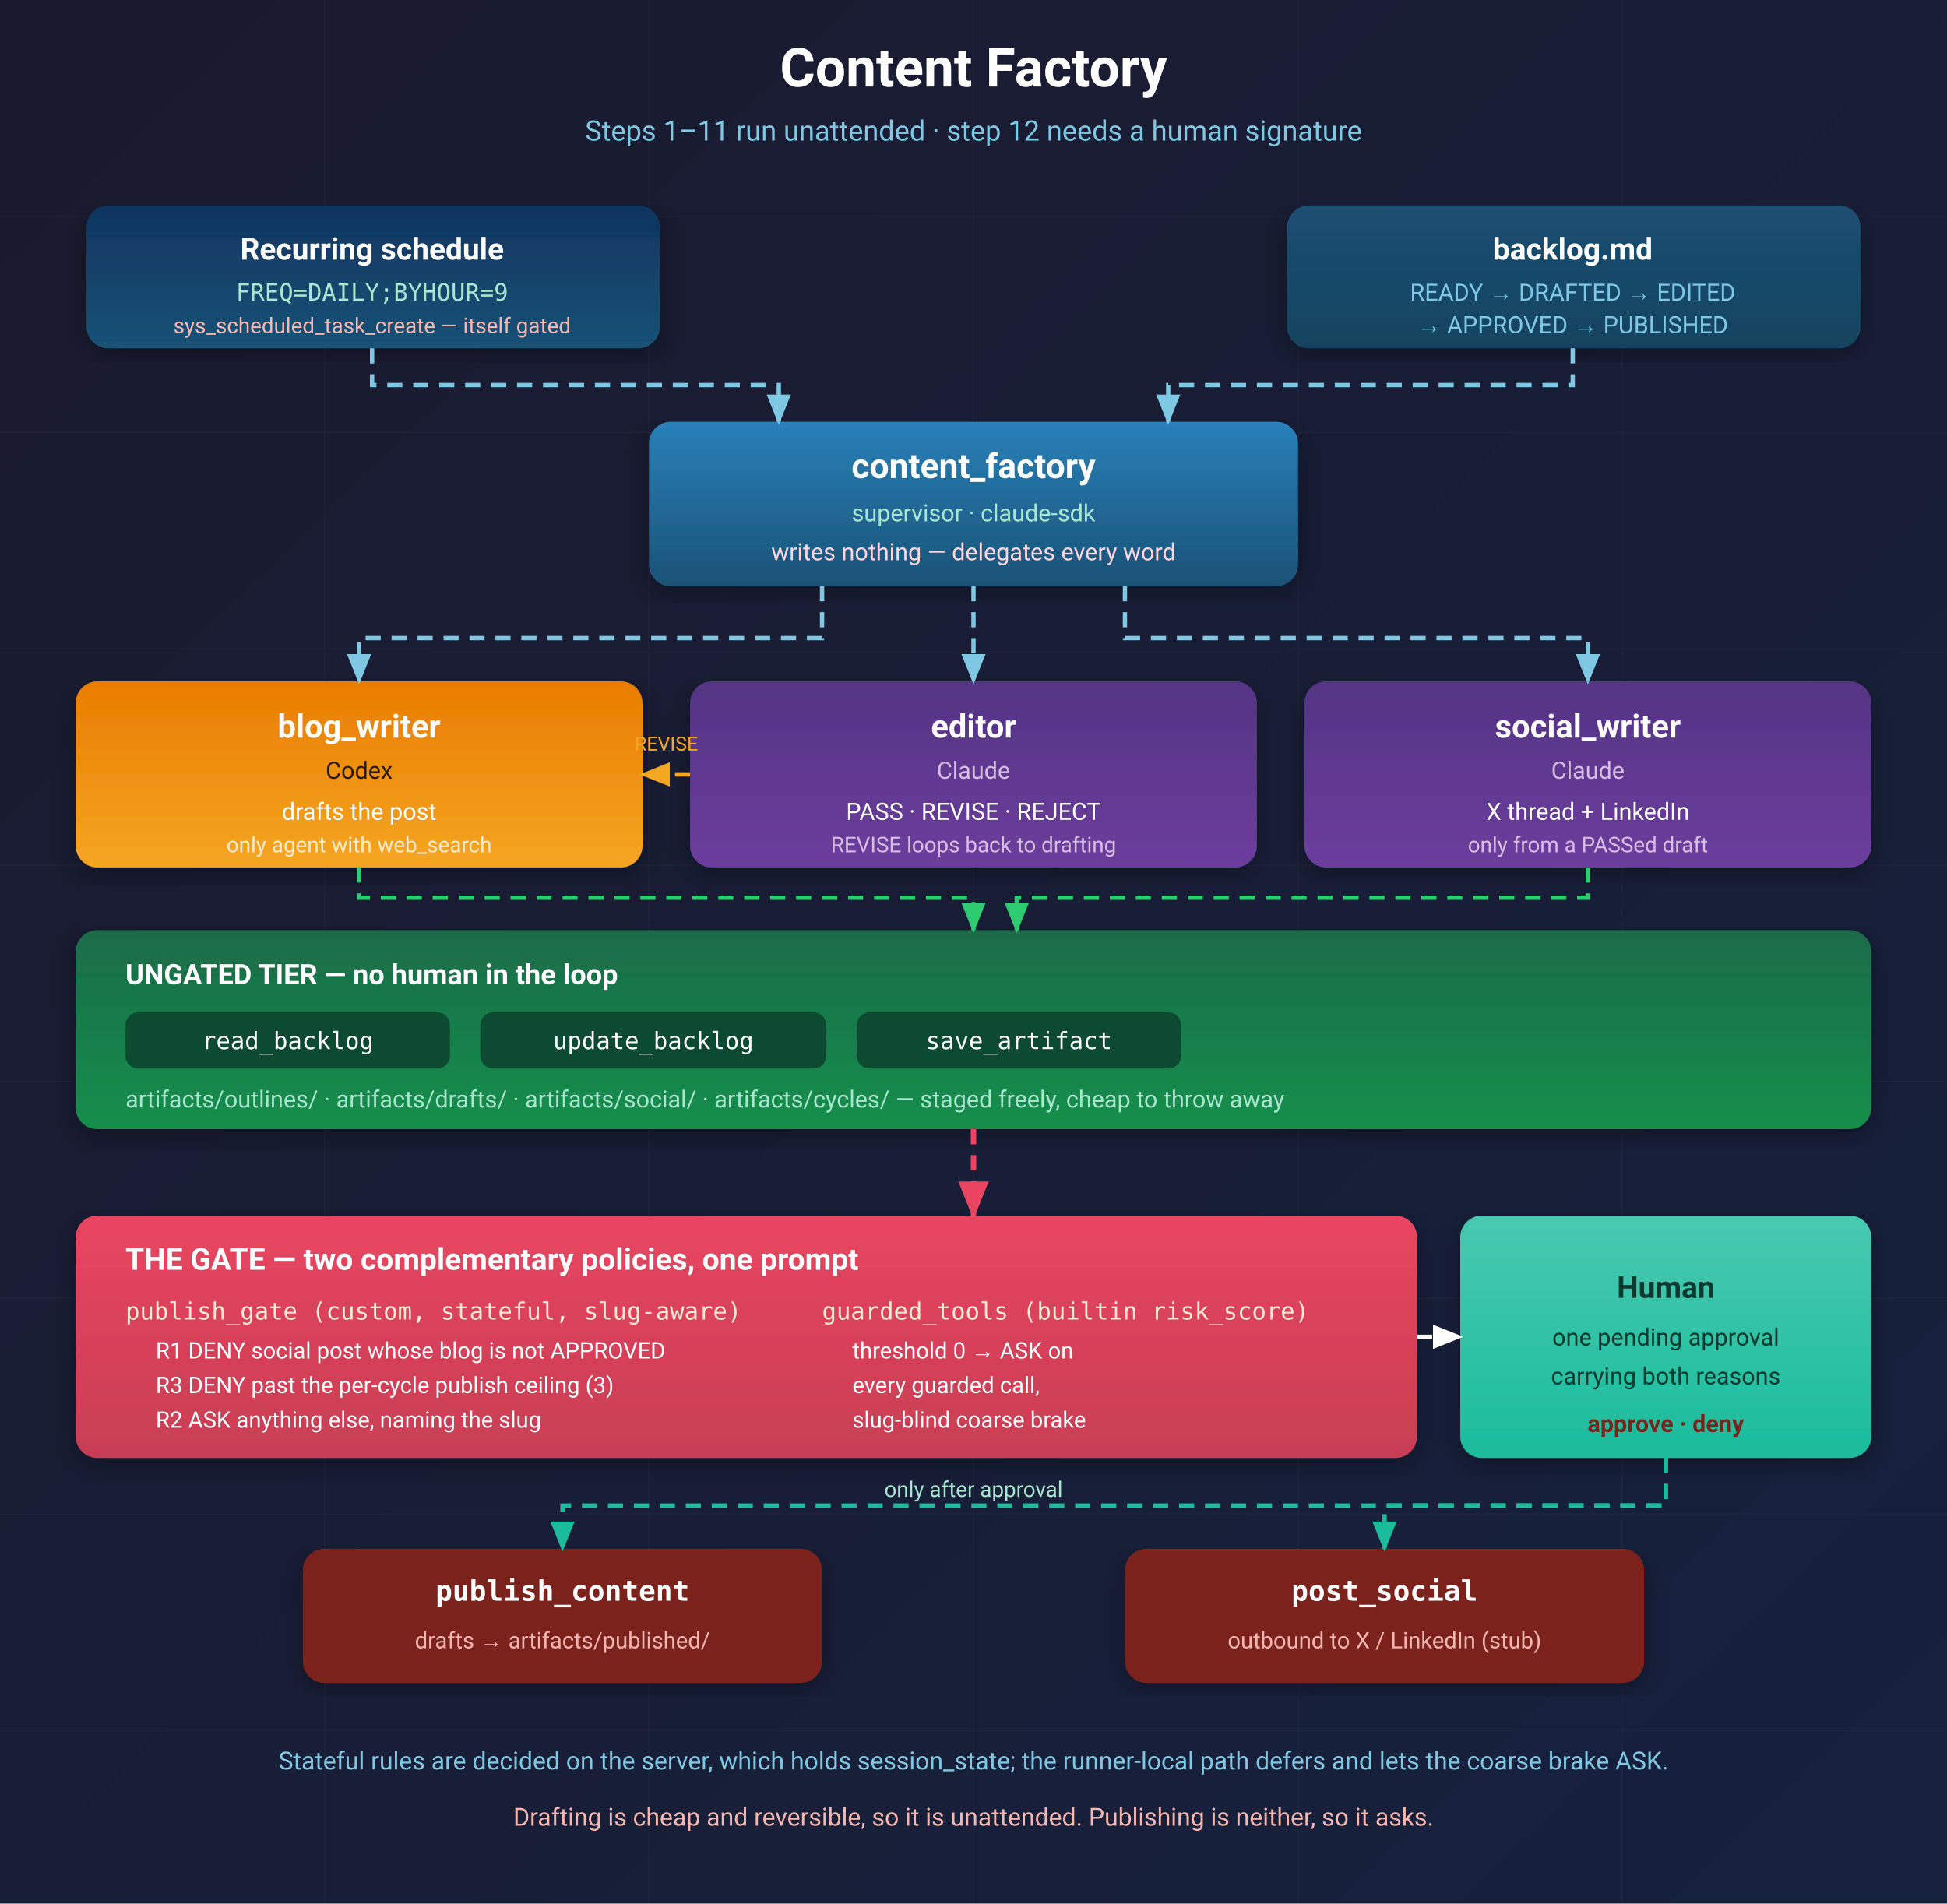
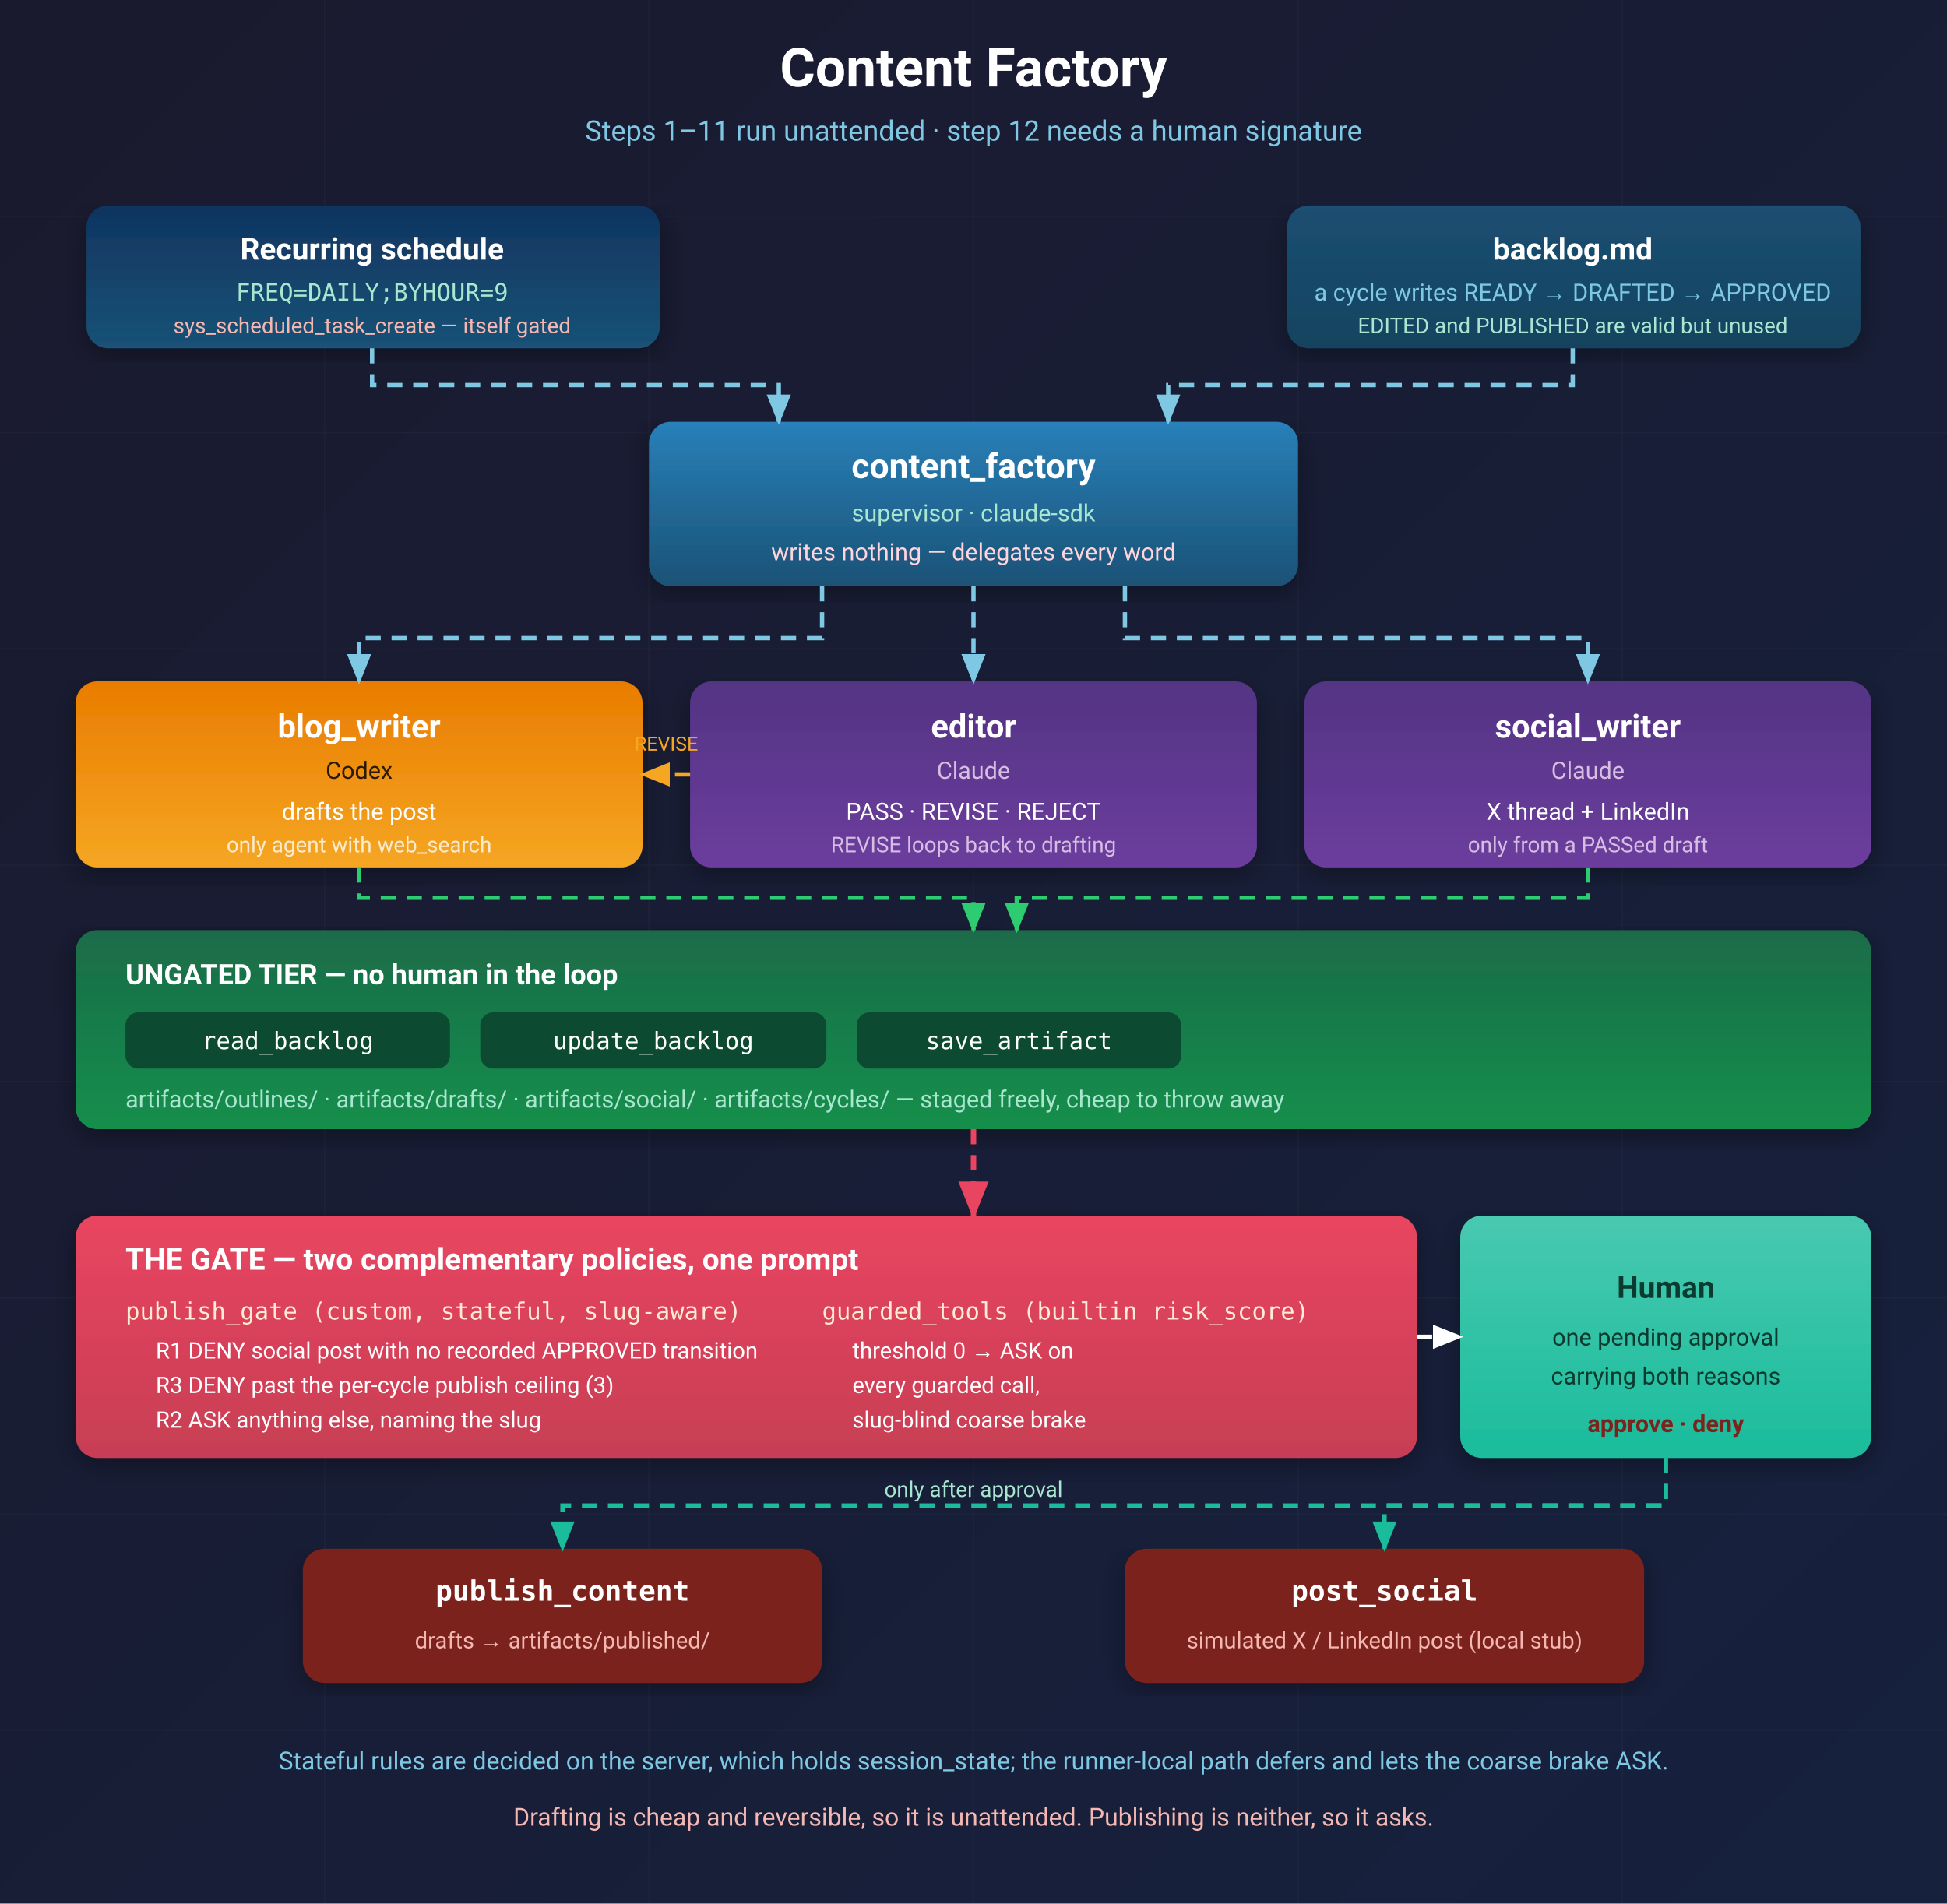
<svg xmlns="http://www.w3.org/2000/svg" viewBox="0 0 900 880" font-family="'Segoe UI', Roboto, 'Helvetica Neue', Arial, sans-serif">
  <defs>
    <linearGradient id="bg" x1="0%" y1="0%" x2="100%" y2="100%">
      <stop offset="0%" stop-color="#1a1a2e" />
      <stop offset="100%" stop-color="#16213e" />
    </linearGradient>
    <linearGradient id="userG" x1="0%" y1="0%" x2="0%" y2="100%">
      <stop offset="0%" stop-color="#48c9b0" />
      <stop offset="100%" stop-color="#1abc9c" />
    </linearGradient>
    <linearGradient id="agentG" x1="0%" y1="0%" x2="0%" y2="100%">
      <stop offset="0%" stop-color="#2980b9" />
      <stop offset="100%" stop-color="#1a5276" />
    </linearGradient>
    <linearGradient id="codexG" x1="0%" y1="0%" x2="0%" y2="100%">
      <stop offset="0%" stop-color="#e97c00" />
      <stop offset="100%" stop-color="#f5a623" />
    </linearGradient>
    <linearGradient id="claudeG" x1="0%" y1="0%" x2="0%" y2="100%">
      <stop offset="0%" stop-color="#533483" />
      <stop offset="100%" stop-color="#6c3d9e" />
    </linearGradient>
    <linearGradient id="policyG" x1="0%" y1="0%" x2="0%" y2="100%">
      <stop offset="0%" stop-color="#e94560" />
      <stop offset="100%" stop-color="#c73e54" />
    </linearGradient>
    <linearGradient id="freeG" x1="0%" y1="0%" x2="0%" y2="100%">
      <stop offset="0%" stop-color="#1b6b4a" />
      <stop offset="100%" stop-color="#148f4b" />
    </linearGradient>
    <linearGradient id="schedG" x1="0%" y1="0%" x2="0%" y2="100%">
      <stop offset="0%" stop-color="#0f3460" />
      <stop offset="100%" stop-color="#1a5276" />
    </linearGradient>
    <linearGradient id="dbG" x1="0%" y1="0%" x2="0%" y2="100%">
      <stop offset="0%" stop-color="#1b4f72" />
      <stop offset="100%" stop-color="#154360" />
    </linearGradient>
    <filter id="shadow" x="-5%" y="-5%" width="110%" height="115%">
      <feDropShadow dx="0" dy="3" stdDeviation="6" flood-color="#000" flood-opacity="0.35" />
    </filter>
    <marker id="arr" viewBox="0 0 10 10" refX="9" refY="5" markerWidth="7" markerHeight="7" orient="auto-start-reverse">
      <path d="M 0 1 L 10 5 L 0 9 z" fill="#7ec8e3" />
    </marker>
    <marker id="arrAmber" viewBox="0 0 10 10" refX="9" refY="5" markerWidth="7" markerHeight="7" orient="auto-start-reverse">
      <path d="M 0 1 L 10 5 L 0 9 z" fill="#f5a623" />
    </marker>
    <marker id="arrRed" viewBox="0 0 10 10" refX="9" refY="5" markerWidth="7" markerHeight="7" orient="auto-start-reverse">
      <path d="M 0 1 L 10 5 L 0 9 z" fill="#e94560" />
    </marker>
    <marker id="arrGreen" viewBox="0 0 10 10" refX="9" refY="5" markerWidth="7" markerHeight="7" orient="auto-start-reverse">
      <path d="M 0 1 L 10 5 L 0 9 z" fill="#2ecc71" />
    </marker>
    <marker id="arrTeal" viewBox="0 0 10 10" refX="9" refY="5" markerWidth="7" markerHeight="7" orient="auto-start-reverse">
      <path d="M 0 1 L 10 5 L 0 9 z" fill="#1abc9c" />
    </marker>
    <marker id="arrWhite" viewBox="0 0 10 10" refX="9" refY="5" markerWidth="7" markerHeight="7" orient="auto-start-reverse">
      <path d="M 0 1 L 10 5 L 0 9 z" fill="#fff" />
    </marker>
  </defs>
  <style>
    /* Dash pattern stays a presentation attribute so static renderers (and the
       exported PNG) show clean dashed connectors; only the offset animates. */
    .flow      { animation: march 0.9s linear infinite; }
    .flow-rev  { animation: marchRev 1.1s linear infinite; }
    /* Gated hops march slowly — the animation itself says "this waits". */
    .flow-slow { animation: march 2.6s linear infinite; }

    /* Phase offsets make the pipeline read as one sequential flow. */
    .s1 { animation-delay: 0s;    }
    .s2 { animation-delay: -0.2s; }
    .s3 { animation-delay: -0.4s; }
    .s4 { animation-delay: -0.6s; }

    @keyframes march    { to { stroke-dashoffset: -12; } }
    @keyframes marchRev { to { stroke-dashoffset:  12; } }

    @media (prefers-reduced-motion: reduce) {
      .flow, .flow-rev, .flow-slow { animation: none; }
    }
  </style>
  <rect width="900" height="880" fill="url(#bg)" />
  <g opacity="0.03" stroke="#fff" stroke-width="0.5">
    <line x1="0" y1="100" x2="900" y2="100" />
    <line x1="0" y1="200" x2="900" y2="200" />
    <line x1="0" y1="300" x2="900" y2="300" />
    <line x1="0" y1="400" x2="900" y2="400" />
    <line x1="0" y1="500" x2="900" y2="500" />
    <line x1="0" y1="600" x2="900" y2="600" />
    <line x1="0" y1="700" x2="900" y2="700" />
    <line x1="0" y1="800" x2="900" y2="800" />
    <line x1="150" y1="0" x2="150" y2="880" />
    <line x1="300" y1="0" x2="300" y2="880" />
    <line x1="450" y1="0" x2="450" y2="880" />
    <line x1="600" y1="0" x2="600" y2="880" />
    <line x1="750" y1="0" x2="750" y2="880" />
  </g>
  <text x="450" y="40" text-anchor="middle" font-size="25" font-weight="600" fill="#fff">Content Factory</text>
  <text x="450" y="65" text-anchor="middle" font-size="13" fill="#7ec8e3">Steps 1–11 run unattended · step 12 needs a human signature</text>
  <g filter="url(#shadow)">
    <rect x="40" y="95" width="265" height="66" rx="10" fill="url(#schedG)" />
    <rect x="595" y="95" width="265" height="66" rx="10" fill="url(#dbG)" />
  </g>
  <text x="172" y="120" text-anchor="middle" font-size="14" font-weight="600" fill="#fff">Recurring schedule</text>
  <text x="172" y="139" text-anchor="middle" font-size="11" font-family="monospace" fill="#a8e6cf">FREQ=DAILY;BYHOUR=9</text>
  <text x="172" y="154" text-anchor="middle" font-size="10" fill="#f5b7b1">sys_scheduled_task_create — itself gated</text>
  <text x="727" y="120" text-anchor="middle" font-size="14" font-weight="600" fill="#fff">backlog.md</text>
-   <text x="727" y="139" text-anchor="middle" font-size="11" fill="#7ec8e3">READY → DRAFTED → EDITED</text>
-   <text x="727" y="154" text-anchor="middle" font-size="11" fill="#7ec8e3">→ APPROVED → PUBLISHED</text>
+   <text x="727" y="139" text-anchor="middle" font-size="11" fill="#7ec8e3">a cycle writes READY → DRAFTED → APPROVED</text>
+   <text x="727" y="154" text-anchor="middle" font-size="10" fill="#a8e6cf">EDITED and PUBLISHED are valid but unused</text>
  <g filter="url(#shadow)">
    <rect x="300" y="195" width="300" height="76" rx="10" fill="url(#agentG)" />
  </g>
  <text x="450" y="221" text-anchor="middle" font-size="16" font-weight="600" fill="#fff">content_factory</text>
  <text x="450" y="241" text-anchor="middle" font-size="11" fill="#a8e6cf">supervisor · claude-sdk</text>
  <text x="450" y="259" text-anchor="middle" font-size="11" fill="#ffd5dd">writes nothing — delegates every word</text>
  <g stroke="#7ec8e3" stroke-width="2" fill="none" stroke-dasharray="7 5" marker-end="url(#arr)">
    <path class="flow s1" d="M 172 161 L 172 178 L 360 178 L 360 195" />
    <path class="flow s1" d="M 727 161 L 727 178 L 540 178 L 540 195" />
  </g>
  <g filter="url(#shadow)">
    <rect x="35" y="315" width="262" height="86" rx="10" fill="url(#codexG)" />
    <rect x="319" y="315" width="262" height="86" rx="10" fill="url(#claudeG)" />
    <rect x="603" y="315" width="262" height="86" rx="10" fill="url(#claudeG)" />
  </g>
  <text x="166" y="341" text-anchor="middle" font-size="15" font-weight="600" fill="#fff">blog_writer</text>
  <text x="166" y="360" text-anchor="middle" font-size="11" fill="#2c1a00">Codex</text>
  <text x="166" y="379" text-anchor="middle" font-size="11" fill="#fff">drafts the post</text>
  <text x="166" y="394" text-anchor="middle" font-size="10" fill="#fdebd0">only agent with web_search</text>
  <text x="450" y="341" text-anchor="middle" font-size="15" font-weight="600" fill="#fff">editor</text>
  <text x="450" y="360" text-anchor="middle" font-size="11" fill="#d7bde2">Claude</text>
  <text x="450" y="379" text-anchor="middle" font-size="11" fill="#fff">PASS · REVISE · REJECT</text>
  <text x="450" y="394" text-anchor="middle" font-size="10" fill="#d7bde2">REVISE loops back to drafting</text>
  <text x="734" y="341" text-anchor="middle" font-size="15" font-weight="600" fill="#fff">social_writer</text>
  <text x="734" y="360" text-anchor="middle" font-size="11" fill="#d7bde2">Claude</text>
  <text x="734" y="379" text-anchor="middle" font-size="11" fill="#fff">X thread + LinkedIn</text>
  <text x="734" y="394" text-anchor="middle" font-size="10" fill="#d7bde2">only from a PASSed draft</text>
  <g stroke="#7ec8e3" stroke-width="2" fill="none" stroke-dasharray="7 5" marker-end="url(#arr)">
    <path class="flow s2" d="M 380 271 L 380 295 L 166 295 L 166 315" />
    <path class="flow s2" d="M 450 271 L 450 315" />
    <path class="flow s2" d="M 520 271 L 520 295 L 734 295 L 734 315" />
  </g>
  <path class="flow-rev" d="M 319 358 L 297 358" stroke="#f5a623" stroke-width="2" fill="none" stroke-dasharray="7 5" marker-end="url(#arrAmber)" />
  <text x="308" y="347" text-anchor="middle" font-size="9" fill="#f5a623">REVISE</text>
  <g filter="url(#shadow)">
    <rect x="35" y="430" width="830" height="92" rx="10" fill="url(#freeG)" />
  </g>
  <text x="58" y="455" font-size="13" font-weight="600" fill="#fff">UNGATED TIER — no human in the loop</text>
  <g font-size="11" font-family="monospace" fill="#fff">
    <rect x="58" y="468" width="150" height="26" rx="6" fill="#0d4a32" />
    <text x="133" y="485" text-anchor="middle">read_backlog</text>
    <rect x="222" y="468" width="160" height="26" rx="6" fill="#0d4a32" />
    <text x="302" y="485" text-anchor="middle">update_backlog</text>
    <rect x="396" y="468" width="150" height="26" rx="6" fill="#0d4a32" />
    <text x="471" y="485" text-anchor="middle">save_artifact</text>
  </g>
  <text x="58" y="512" font-size="11" fill="#a8e6cf">artifacts/outlines/ · artifacts/drafts/ · artifacts/social/ · artifacts/cycles/ — staged freely, cheap to throw away</text>
  <g stroke="#2ecc71" stroke-width="2" fill="none" stroke-dasharray="7 5" marker-end="url(#arrGreen)">
    <path class="flow s3" d="M 166 401 L 166 415 L 450 415 L 450 430" />
    <path class="flow s3" d="M 734 401 L 734 415 L 470 415 L 470 430" />
  </g>
  <g filter="url(#shadow)">
    <rect x="35" y="562" width="620" height="112" rx="10" fill="url(#policyG)" />
    <rect x="675" y="562" width="190" height="112" rx="10" fill="url(#userG)" />
  </g>
  <text x="58" y="587" font-size="14" font-weight="600" fill="#fff">THE GATE — two complementary policies, one prompt</text>
  <text x="58" y="610" font-size="11" font-family="monospace" fill="#ffecd2">publish_gate  (custom, stateful, slug-aware)</text>
-   <text x="72" y="628" font-size="10.5" fill="#fff">R1  DENY  social post whose blog is not APPROVED</text>
+   <text x="72" y="628" font-size="10.5" fill="#fff">R1  DENY  social post with no recorded APPROVED transition</text>
  <text x="72" y="644" font-size="10.5" fill="#fff">R3  DENY  past the per-cycle publish ceiling (3)</text>
  <text x="72" y="660" font-size="10.5" fill="#fff">R2  ASK   anything else, naming the slug</text>
  <text x="380" y="610" font-size="11" font-family="monospace" fill="#ffecd2">guarded_tools  (builtin risk_score)</text>
  <text x="394" y="628" font-size="10.5" fill="#fff">threshold 0 → ASK on</text>
  <text x="394" y="644" font-size="10.5" fill="#fff">every guarded call,</text>
  <text x="394" y="660" font-size="10.5" fill="#fff">slug-blind coarse brake</text>
  <text x="770" y="600" text-anchor="middle" font-size="14" font-weight="600" fill="#0b3b30">Human</text>
  <text x="770" y="622" text-anchor="middle" font-size="11" fill="#0b3b30">one pending approval</text>
  <text x="770" y="640" text-anchor="middle" font-size="11" fill="#0b3b30">carrying both reasons</text>
  <text x="770" y="662" text-anchor="middle" font-size="11" font-weight="600" fill="#7b241c">approve · deny</text>
  <path class="flow s4" d="M 450 522 L 450 562" stroke="#e94560" stroke-width="2.5" fill="none" stroke-dasharray="7 5" marker-end="url(#arrRed)" />
  <path class="flow-slow" d="M 655 618 L 675 618" stroke="#fff" stroke-width="2" fill="none" stroke-dasharray="7 5" marker-end="url(#arrWhite)" />
  <g filter="url(#shadow)">
    <rect x="140" y="716" width="240" height="62" rx="10" fill="#7b241c" />
    <rect x="520" y="716" width="240" height="62" rx="10" fill="#7b241c" />
  </g>
  <text x="260" y="740" text-anchor="middle" font-size="13" font-weight="600" font-family="monospace" fill="#fff">publish_content</text>
  <text x="260" y="762" text-anchor="middle" font-size="10.5" fill="#f5b7b1">drafts → artifacts/published/</text>
  <text x="640" y="740" text-anchor="middle" font-size="13" font-weight="600" font-family="monospace" fill="#fff">post_social</text>
-   <text x="640" y="762" text-anchor="middle" font-size="10.5" fill="#f5b7b1">outbound to X / LinkedIn (stub)</text>
+   <text x="640" y="762" text-anchor="middle" font-size="10.5" fill="#f5b7b1">simulated X / LinkedIn post (local stub)</text>
  <g stroke="#1abc9c" stroke-width="2" fill="none" stroke-dasharray="7 5" marker-end="url(#arrTeal)">
    <path class="flow-slow" d="M 770 674 L 770 696 L 640 696 L 640 716" />
    <path class="flow-slow" d="M 770 674 L 770 696 L 260 696 L 260 716" />
  </g>
  <text x="450" y="692" text-anchor="middle" font-size="10" fill="#a8e6cf">only after approval</text>
  <text x="450" y="818" text-anchor="middle" font-size="11.5" fill="#7ec8e3">Stateful rules are decided on the server, which holds session_state; the runner-local path defers and lets the coarse brake ASK.</text>
  <text x="450" y="844" text-anchor="middle" font-size="11.5" fill="#f5b7b1">Drafting is cheap and reversible, so it is unattended. Publishing is neither, so it asks.</text>
</svg>
